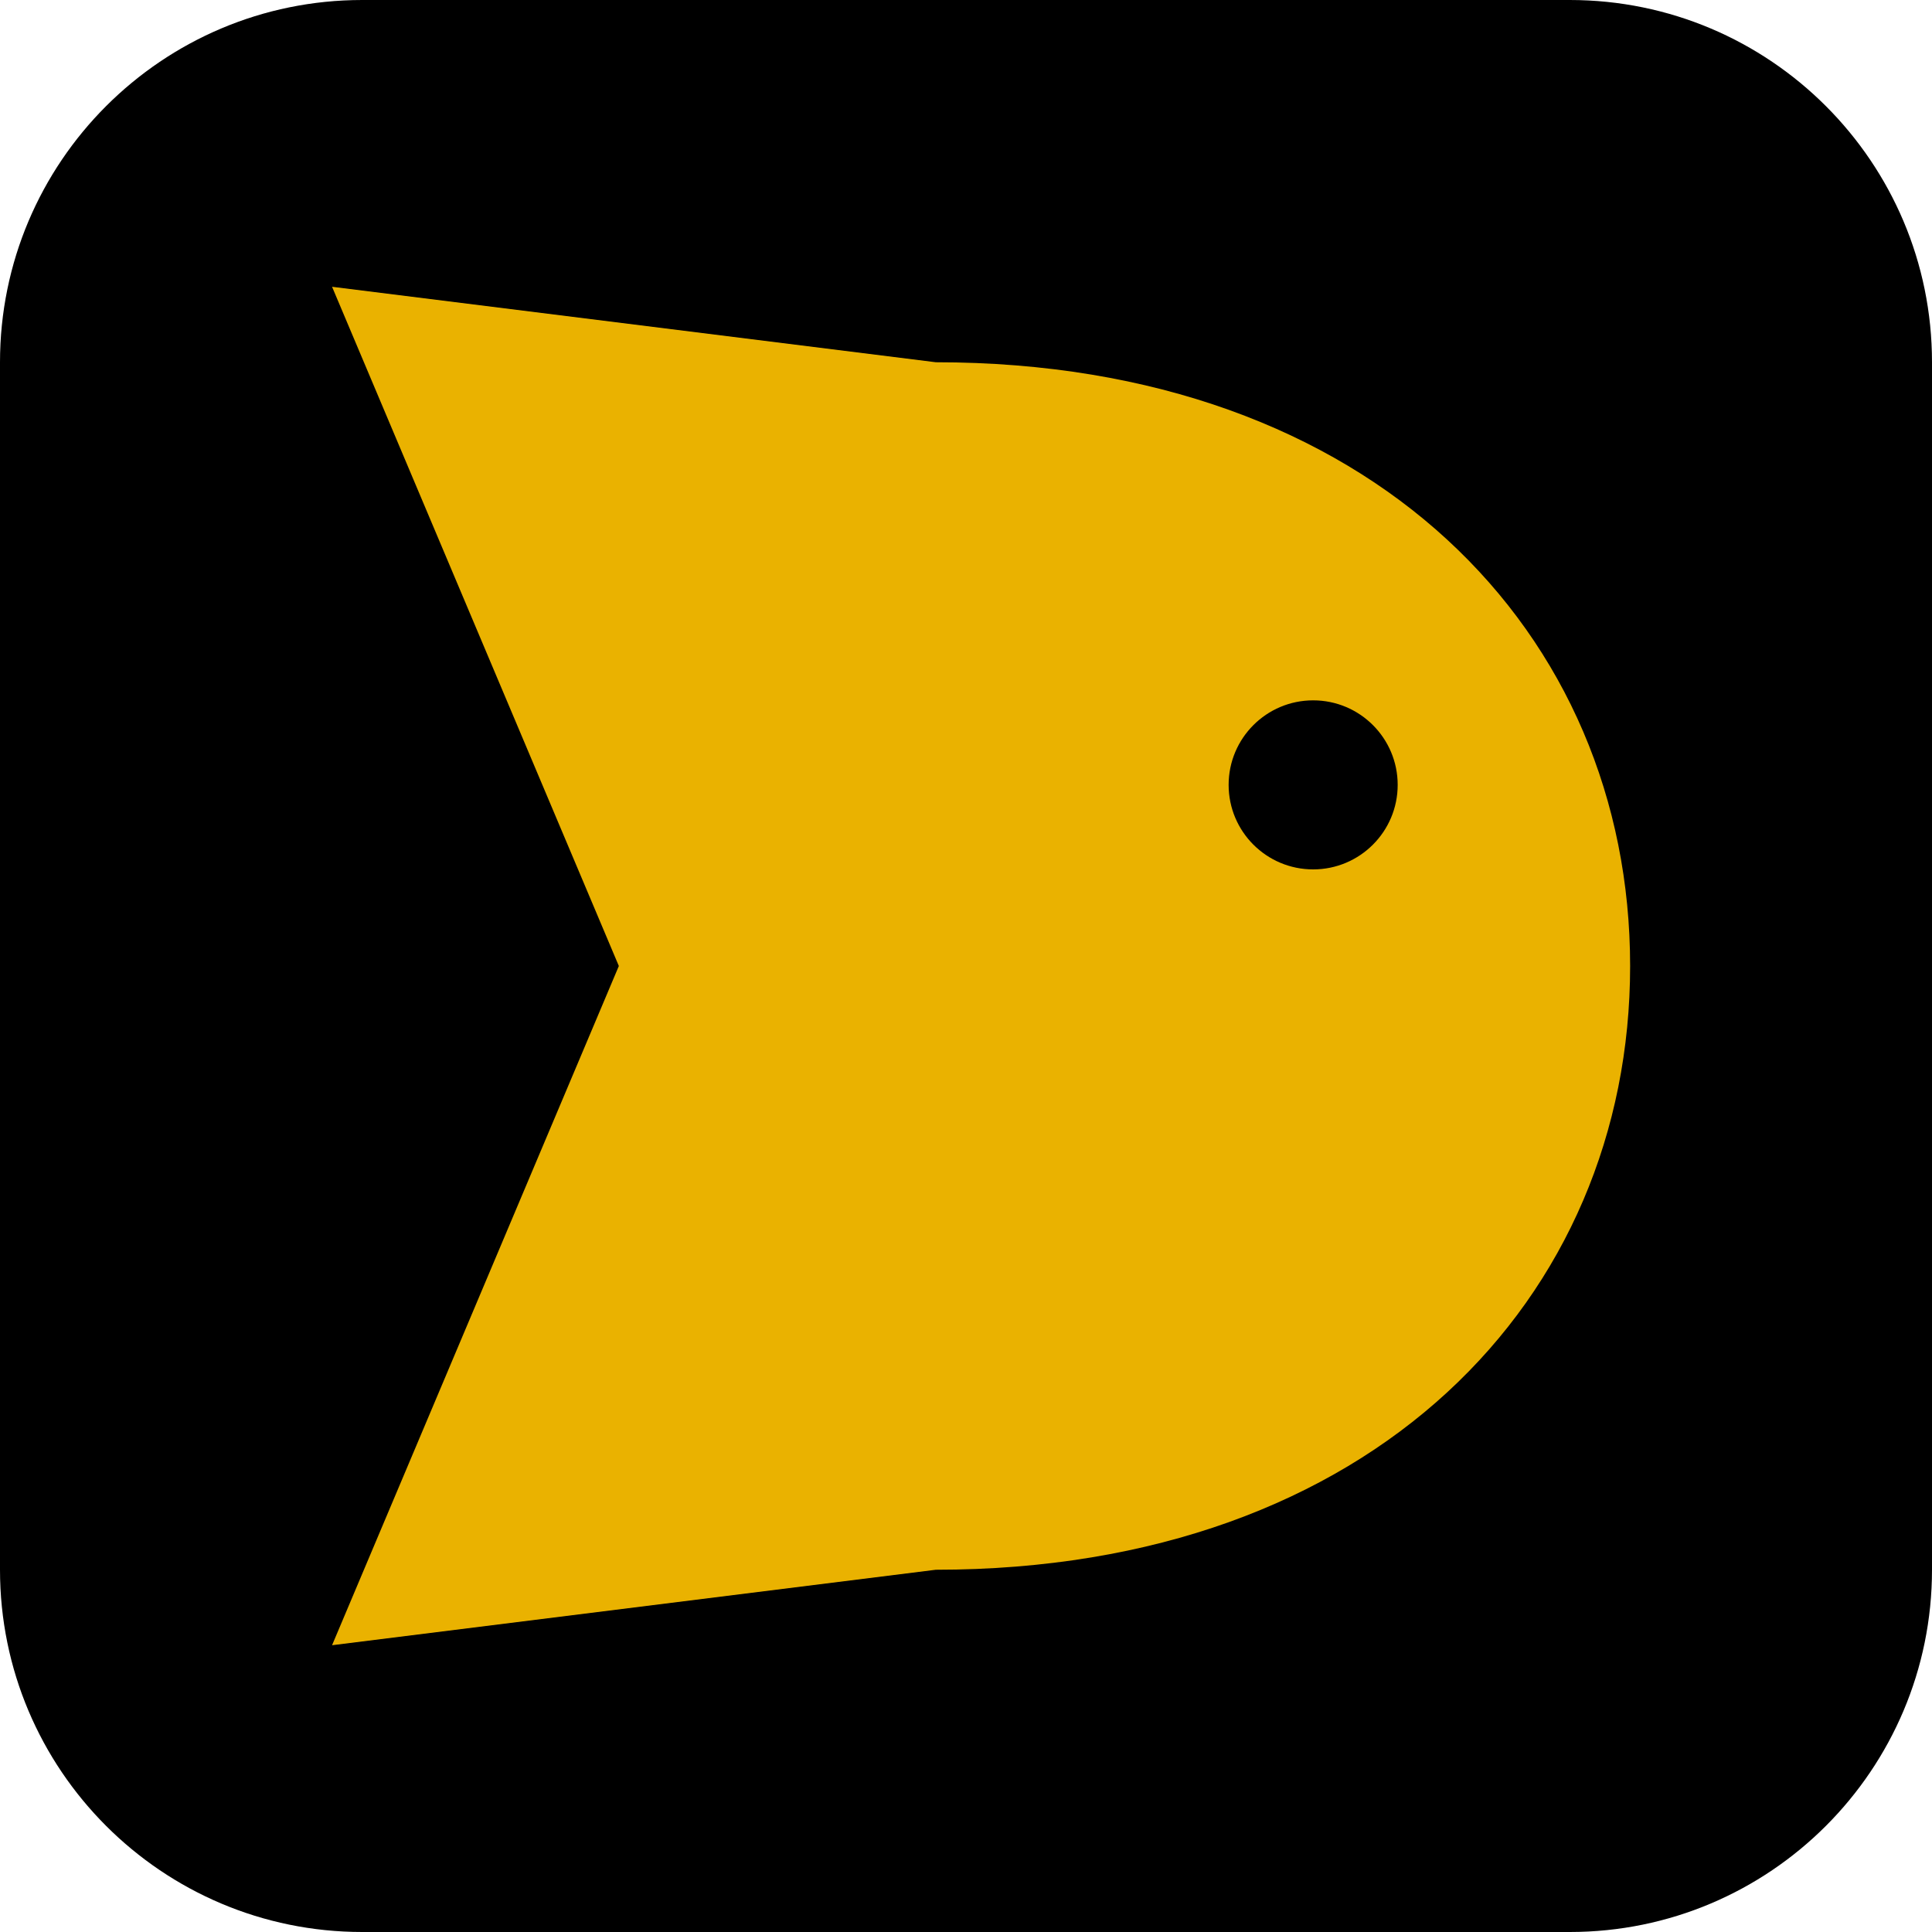
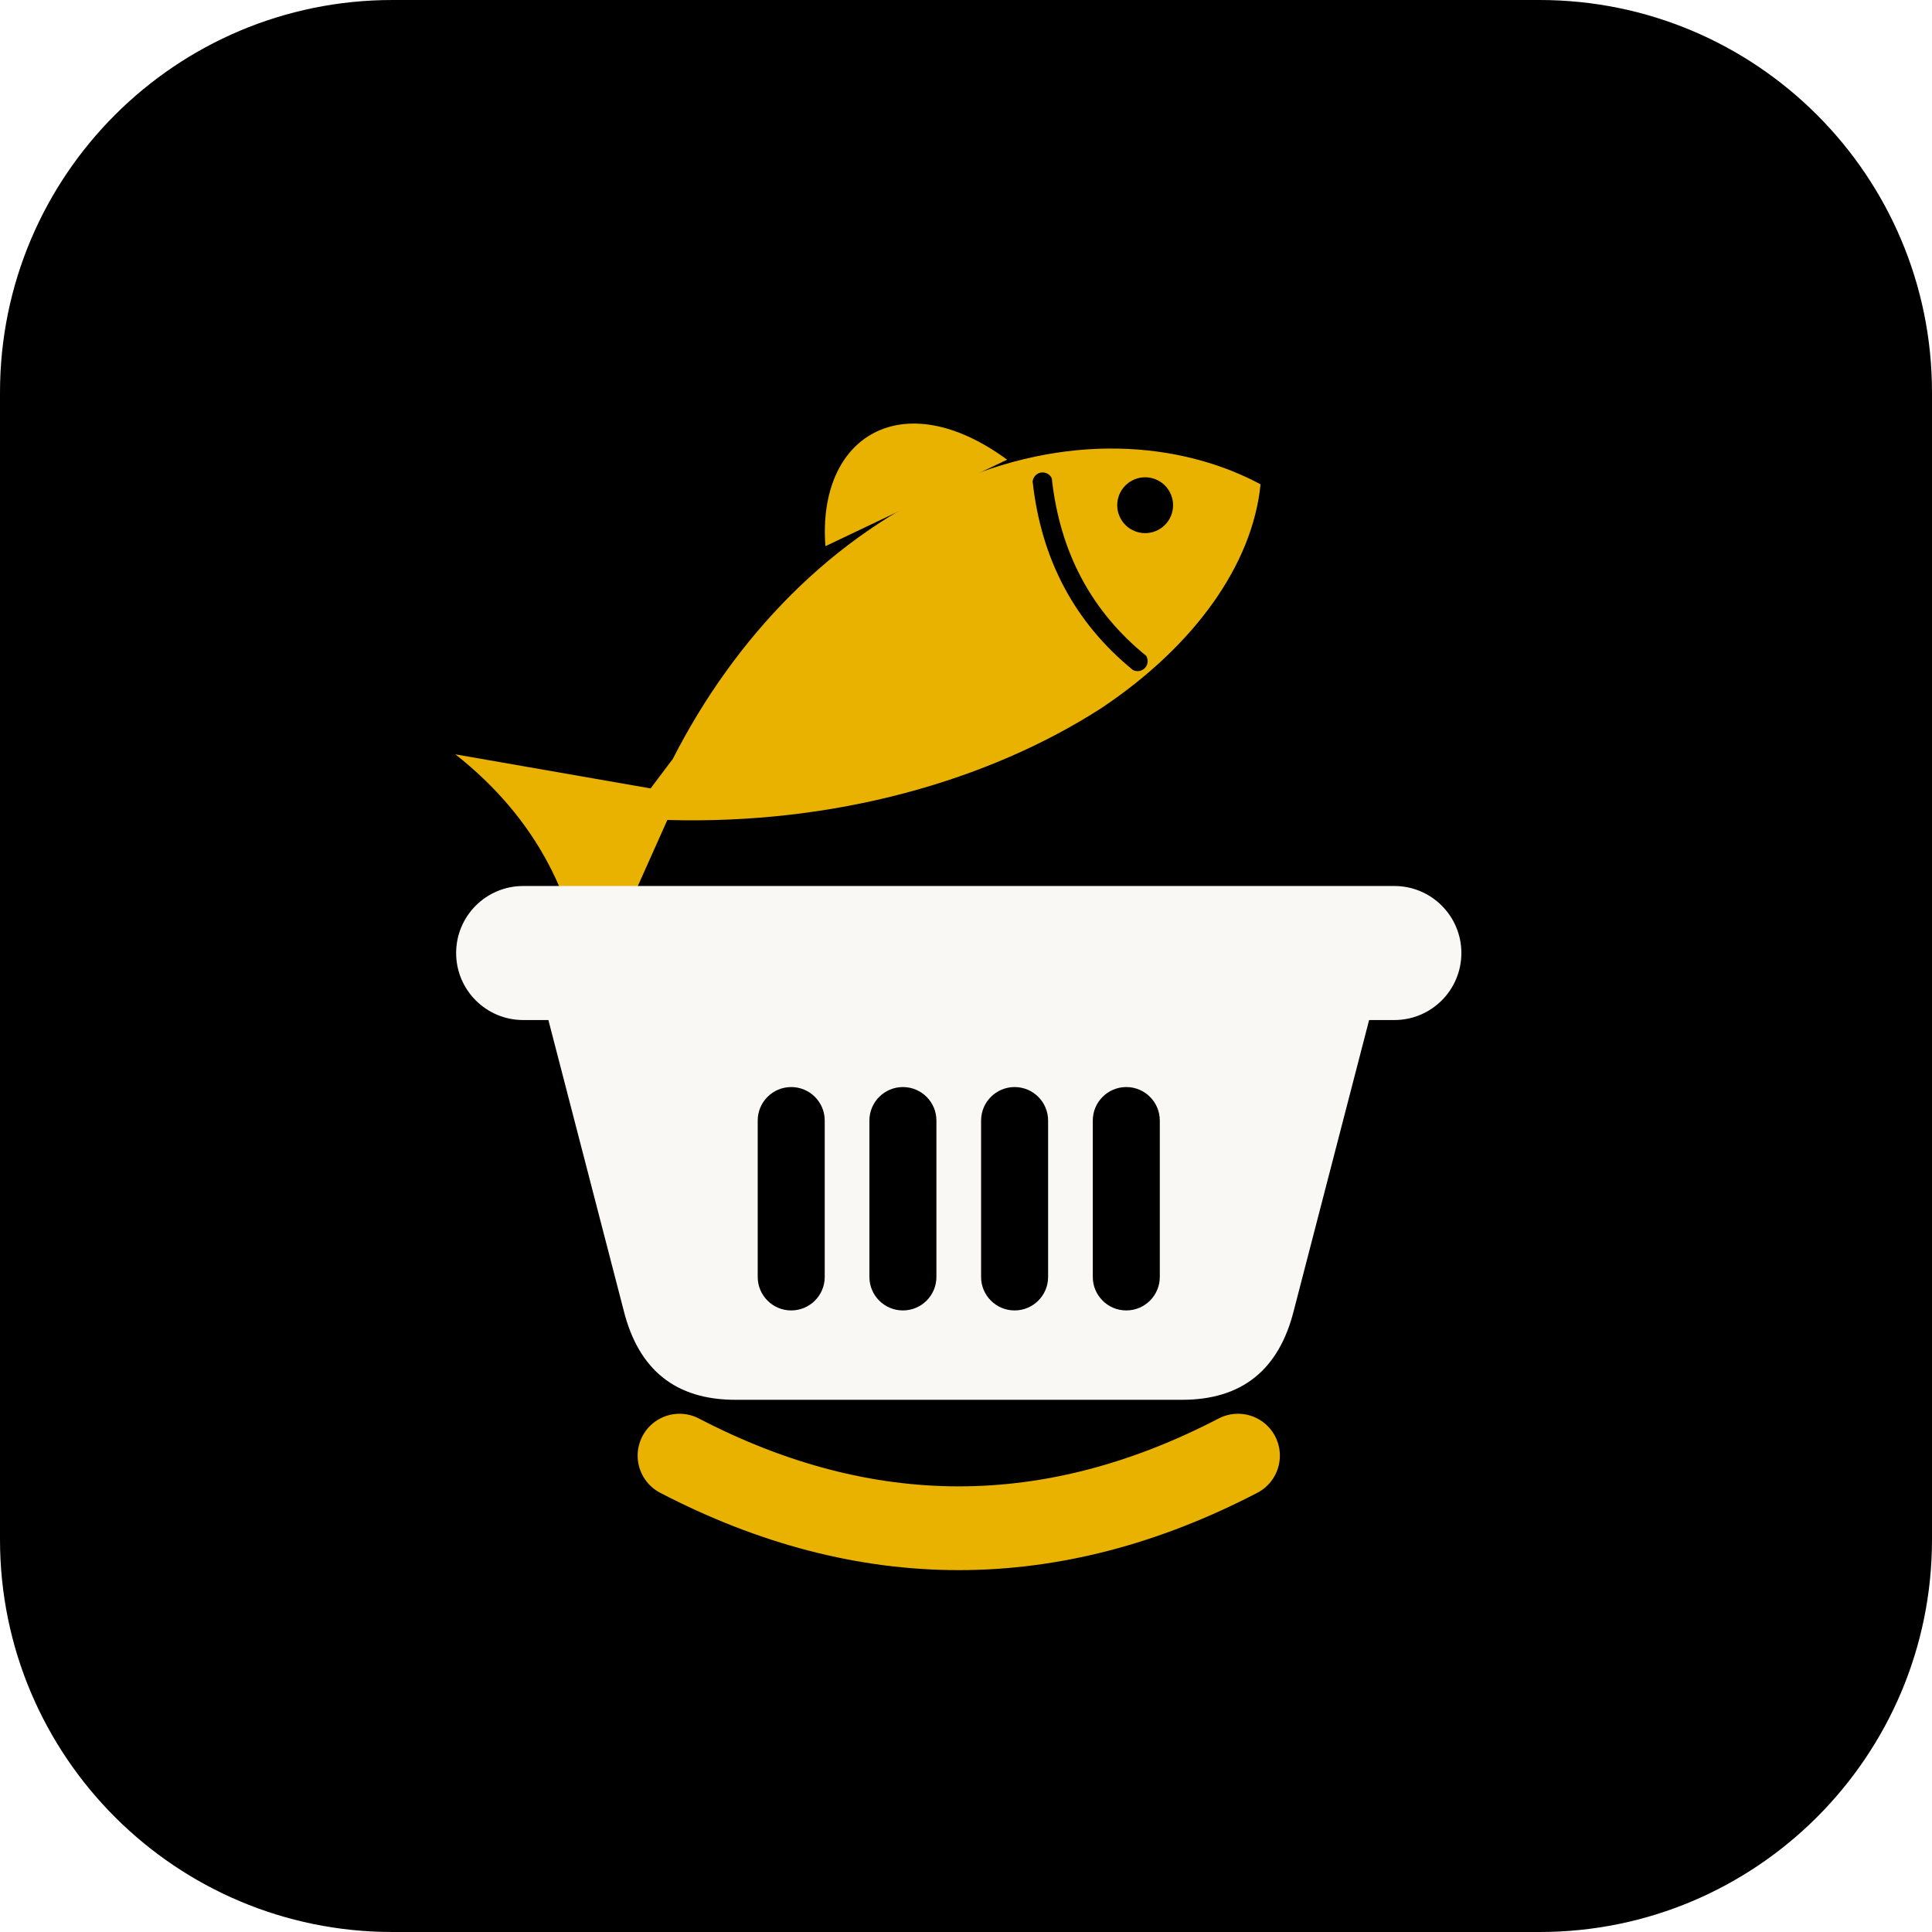
<svg xmlns="http://www.w3.org/2000/svg" viewBox="0 0 64 64">
-   <rect width="64" height="64" rx="12" fill="#000" />
-   <path d="M11 9.5 L31 12 C45.5 12 54 21 54 32 C54 43 45.5 52 31 52 L11 54.5 L20.5 32 Z" fill="#EAB200" />
-   <circle cx="43.5" cy="26" r="2.8" fill="#000" />
+   <rect width="64" height="64" rx="13" fill="#000000" />
+   <g transform="translate(9.56 9) scale(0.37)">
+     <g transform="translate(57 35) rotate(-28)" fill="#EAB200">
+       <path fill-rule="evenodd" d="M34 0C30 -6 22 -12 10 -13C-2 -14 -14 -10 -24 -3L-27 -1.6L-41 -12.5Q-35.5 0 -41 12.5L-27 1.6C-14 9 0 12 12 11C22 10 30 6 34 0ZM16.1 -9.8Q12.2 0 16.1 9.3A0.9 0.9 0 0 0 17.75 8.75Q14.05 0 17.75 -9.25A0.9 0.9 0 0 0 16.1 -9.8Z" />
+       <path d="M-3 -13.4C1 -22.5 10 -23 15 -12.6Z" />
+       <circle cx="24" cy="-3.2" r="2.5" fill="#000000" />
+     </g>
+     <path fill-rule="evenodd" fill="#FAF8F4" d="M21 55H99A6 6 0 0 1 99 67H96.74L90 93Q88 101 80 101H40Q32 101 30 93L23.26 67H21A6 6 0 0 1 21 55ZM45 73A3 3 0 0 1 48 76V90A3 3 0 0 1 42 90V76A3 3 0 0 1 45 73ZM55 73A3 3 0 0 1 58 76V90A3 3 0 0 1 52 90V76A3 3 0 0 1 55 73ZM65 73A3 3 0 0 1 68 76V90A3 3 0 0 1 62 90V76A3 3 0 0 1 65 73ZM75 73A3 3 0 0 1 78 76V90A3 3 0 0 1 72 90V76A3 3 0 0 1 75 73Z" />
+     <path d="M35 106Q60 119 85 106" fill="none" stroke="#EAB200" stroke-width="7.5" stroke-linecap="round" />
+   </g>
</svg>
